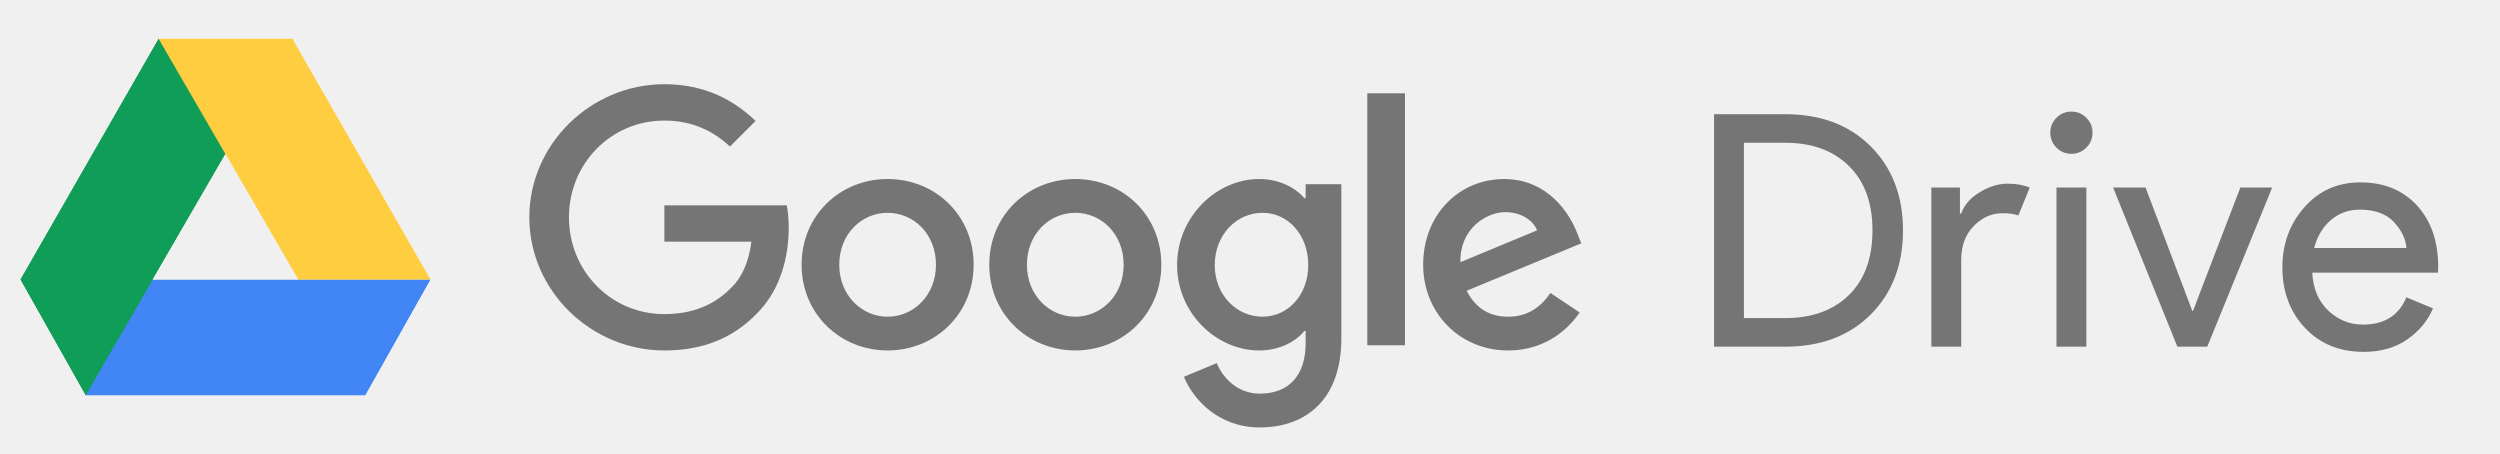
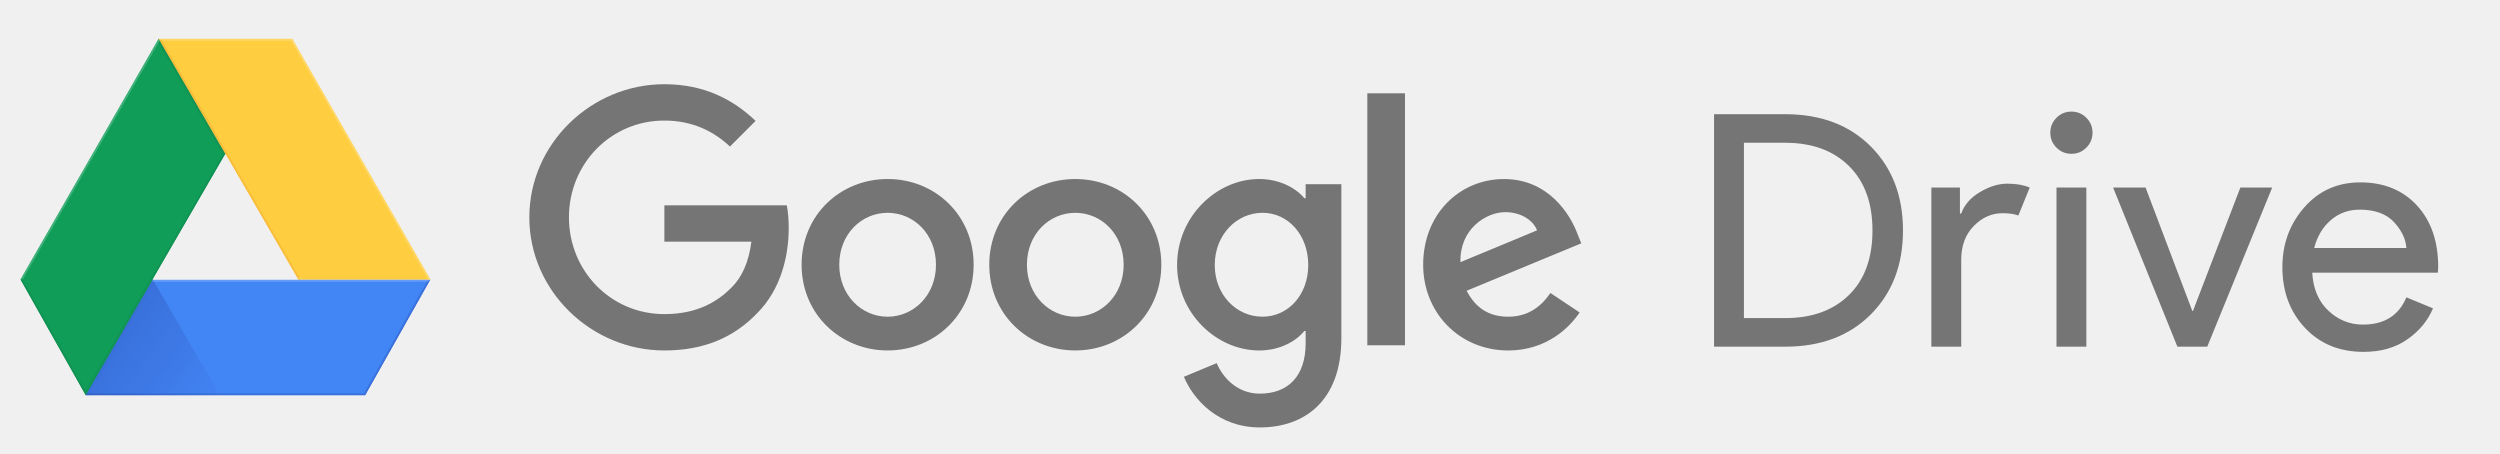
<svg xmlns="http://www.w3.org/2000/svg" xmlns:xlink="http://www.w3.org/1999/xlink" width="2565px" height="465px" version="1.1" viewBox="0 0 2565 465">
  <defs>
    <path id="path-1" d="m279.28 0h-137.42l-141.86 247.25 67.062 119.05h287.02l67.062-119.05-141.86-247.25zm-143.26 247.25 74.546-128.66 74.546 128.66h-149.09z" />
+     <linearGradient id="linearGradient-3" x1="25.31%" x2="100.67%" y1="50.199%" y2="97.589%">
+       <stop stop-color="#1A237E" stop-opacity=".2" offset="0" />
+       <stop stop-color="#1A237E" stop-opacity=".02" offset="1" />
+     </linearGradient>
    <path id="path-4" d="m279.28 0h-137.42l-141.86 247.25 67.062 119.05h287.02l67.062-119.05-141.86-247.25zm-143.26 247.25 74.546-128.66 74.546 128.66h-149.09z" />
    <path id="path-6" d="m279.28 0h-137.42l-141.86 247.25 67.062 119.05h287.02l67.062-119.05-141.86-247.25zm-143.26 247.25 74.546-128.66 74.546 128.66h-149.09z" />
    <path id="path-8" d="m279.28 0h-137.42l-141.86 247.25 67.062 119.05h287.02l67.062-119.05-141.86-247.25zm-143.26 247.25 74.546-128.66 74.546 128.66h-149.09z" />
    <polygon id="path-10" points="0.043 119.05 287.06 119.05 354.12 0 69.005 0" />
    <path id="path-12" d="m279.28 0h-137.42l-141.86 247.25 67.062 119.05h287.02l67.062-119.05-141.86-247.25zm-143.26 247.25 74.546-128.66 74.546 128.66h-149.09z" />
    <polygon id="path-14" points="141.86 0 0 247.25 67.062 366.29 210.57 118.59" />
  </defs>
  <g id="Drive-Lockup---with-gray-Google" fill="none" fill-rule="evenodd">
    <g id="logo_drive_96in128dp" transform="translate(11.564 2.8918)">
      <g transform="translate(9.1552 36.629)">
        <g id="Clipped">
          <mask id="mask-2" fill="white">
            <use xlink:href="#path-1" />
          </mask>
          <g mask="url(#mask-2)">
-             <g transform="translate(67.019 247.25)">
-               <polygon id="Shape" points="0.043 0 0.043 119.05 287.06 119.05 354.12 0" fill="#4285F4" fill-rule="nonzero" />
+             <g transform="translate(67.019 247.25)" fill-rule="nonzero">
+               <polygon id="Shape" points="0.043 0 0.043 119.05 287.06 119.05 354.12 0" fill="#4285F4" />
+               <polygon points="69.005 0 137.99 119.05 0.043 119.05" fill="url(#linearGradient-3)" />
+               <g id="Group">
+                 <polygon points="67.677 2.289 350.21 2.289 350.21 2.289 354.12 0 69.005 0 69.005 0" fill="#fff" fill-opacity=".2" />
+                 <polygon points="350.21 2.289 285.73 116.76 1.37 116.76 0.043 119.05 287.06 119.05 354.12 0" fill="#1A237E" fill-opacity=".2" />
+                 <polygon points="70.332 2.289 69.005 0 0.043 119.05 2.675 119.05" fill="#1A237E" fill-opacity=".05" />
+               </g>
            </g>
          </g>
          <mask id="mask-5" fill="white">
            <use xlink:href="#path-4" />
          </mask>
          <g fill-rule="nonzero" mask="url(#mask-5)">
            <polygon points="141.86 0 0 247.25 67.062 366.29 228.86 87.018" fill="#0F9D58" />
+             <polygon points="141.86 0 143.12 6.753 207.91 118.59 67.085 361.67 2.632 247.25 0 247.25 67.062 366.29 210.57 118.59" fill="#263238" fill-opacity=".1" />
+             <polygon points="2.632 247.25 143.19 2.289 141.86 0 141.86 0 0 247.25" fill="#fff" fill-opacity=".2" />
          </g>
          <mask id="mask-7" fill="white">
            <use xlink:href="#path-6" />
          </mask>
          <g mask="url(#mask-7)">
-             <g transform="translate(141.76)">
-               <polygon points="137.52 0 0.097 0 143.35 247.25 279.38 247.25" fill="#FFCD40" fill-rule="nonzero" />
+             <g transform="translate(141.76)" fill-rule="nonzero">
+               <polygon points="137.52 0 0.097 0 143.35 247.25 279.38 247.25" fill="#FFCD40" />
+               <g>
+                 <polygon points="137.52 0 0.097 0 4.057 2.289 136.19 2.289 276.74 247.25 279.38 247.25" fill="#fff" fill-opacity=".2" />
+                 <polygon points="144.66 244.96 4.057 2.289 4.057 2.289 0.097 0 143.35 247.25" fill="#BF360C" fill-opacity=".1" />
+               </g>
            </g>
          </g>
          <mask id="mask-9" fill="white">
            <use xlink:href="#path-8" />
          </mask>
          <g mask="url(#mask-9)">
            <g transform="translate(67.019 247.25)">
              <mask id="mask-11" fill="white">
                <use xlink:href="#path-10" />
              </mask>
              <g fill="none" fill-rule="evenodd" mask="url(#mask-11)" />
            </g>
          </g>
          <mask id="mask-13" fill="white">
            <use xlink:href="#path-12" />
          </mask>
          <g mask="url(#mask-13)">
            <mask id="mask-15" fill="white">
              <use xlink:href="#path-14" />
            </mask>
            <g mask="url(#mask-15)" />
          </g>
        </g>
      </g>
      <rect id="Rectangle-path" width="439.45" height="439.55" />
    </g>
    <g transform="translate(541.22 85.175)">
      <g transform="translate(0)">
        <g id="XMLID_21_" transform="translate(541.5 177.96) scale(-1 1) rotate(180) translate(-541.5 -177)">
          <g fill="#757575" fill-rule="nonzero">
            <path id="XMLID_165_" d="m1.873 217.14c0 75.294 63.281 136.59 138.56 136.59 41.632 0 71.269-16.318 93.594-37.634l-26.306-26.312c-15.976 14.991-37.625 26.651-67.288 26.651-54.954 0-97.913-44.296-97.913-99.29 0-54.967 42.959-99.29 97.913-99.29 35.647 0 55.943 14.314 68.953 27.327 10.668 10.671 17.642 25.974 20.322 46.977h-89.275v37.321h125.57c1.327-6.663 2.003-14.653 2.003-23.319 0-27.978-7.65-62.619-32.317-87.292-23.99-24.985-54.616-38.31-95.259-38.31-75.276 0-138.56 61.318-138.56 136.59z" />
            <path id="XMLID_79_" d="m369.48 256.46c-48.631 0-88.26-36.983-88.26-87.942 0-50.647 39.629-87.942 88.26-87.942s88.26 37.321 88.26 87.942c0 50.959-39.629 87.942-88.26 87.942zm0-141.27c-26.645 0-49.62 21.992-49.62 53.301 0 31.648 22.976 53.301 49.62 53.301 26.645 0 49.62-21.654 49.62-53.301 0-31.309-22.976-53.301-49.62-53.301z" />
            <path id="XMLID_68_" d="m562.03 256.46c-48.631 0-88.26-36.983-88.26-87.942 0-50.647 39.629-87.942 88.26-87.942s88.26 37.321 88.26 87.942c0 50.959-39.629 87.942-88.26 87.942zm0-141.27c-26.645 0-49.62 21.992-49.62 53.301 0 31.648 22.976 53.301 49.62 53.301 26.645 0 49.62-21.654 49.62-53.301 0-31.309-22.976-53.301-49.62-53.301z" />
            <path id="XMLID_65_" d="m798.37 251.13v-14.314h-1.327c-8.665 10.332-25.318 19.65-46.29 19.65-43.974 0-84.279-38.649-84.279-88.281 0-49.319 40.305-87.63 84.279-87.63 20.972 0 37.625 9.317 46.29 19.988h1.327v-12.649c0-33.652-17.98-51.636-46.966-51.636-23.652 0-38.302 16.995-44.286 31.309l-33.644-14.002c9.653-23.319 35.309-51.974 77.93-51.974 45.301 0 83.602 26.651 83.602 91.612v157.93h-36.636zm-44.286-135.93c-26.645 0-48.97 22.33-48.97 52.963 0 30.971 22.325 53.64 48.97 53.64 26.306 0 46.966-22.643 46.966-53.64-0.026-30.633-20.66-52.963-46.966-52.963z" />
            <polygon id="XMLID_64_" points="900.29 85.886 861.65 85.886 861.65 344.4 900.29 344.4" />
            <path id="XMLID_51_" d="m1006.2 115.19c-19.645 0-33.644 9.005-42.621 26.651l117.58 48.643-4.007 9.994c-7.338 19.65-29.637 55.956-75.276 55.956-45.301 0-82.926-35.656-82.926-87.942 0-49.293 37.313-87.942 87.271-87.942 40.305 0 63.619 24.647 73.272 38.987l-29.975 19.988c-10.018-14.653-23.678-24.334-43.323-24.334zm-3.018 107.28c15.326 0 28.31-7.652 32.629-18.661l-78.607-32.637c-0.989 33.99 26.332 51.297 45.977 51.297z" />
          </g>
          <polygon id="XMLID_50_" points="0 0 1082.4 0 1082.4 353.96 0 353.96" />
        </g>
      </g>
      <path id="Drive" d="m1217.4 270.51v-238.52h72.939c36.636 0 65.945 11.049 87.927 33.147 21.982 22.098 32.973 50.803 32.973 86.115 0 35.312-10.991 64.017-32.973 86.115s-51.291 33.147-87.927 33.147h-72.939zm30.641-29.316h42.298c27.533 0 49.348-7.884 65.446-23.653 16.098-15.768 24.147-37.866 24.147-66.294 0-28.206-8.049-50.248-24.147-66.127-16.098-15.879-37.913-23.819-65.446-23.819h-42.298v179.89zm222.96 29.316h-30.641v-163.24h29.309v26.651h1.332c3.108-8.884 9.492-16.213 19.151-21.987 9.659-5.774 19.04-8.662 28.143-8.662 9.104 0 16.764 1.333 22.981 3.998l-11.657 28.65c-3.997-1.555-9.437-2.332-16.32-2.332-11.102 0-20.927 4.386-29.476 13.159-8.549 8.773-12.823 20.266-12.823 34.479v89.28zm113.05-197.88c-5.995 0-11.102-2.11-15.321-6.33s-6.328-9.328-6.328-15.324 2.109-11.104 6.328-15.324 9.326-6.33 15.321-6.33 11.102 2.11 15.321 6.33c4.219 4.22 6.328 9.328 6.328 15.324s-2.109 11.104-6.328 15.324c-4.219 4.22-9.326 6.33-15.321 6.33zm15.321 197.88h-30.641v-163.24h30.641v163.24zm93.404 0-65.945-163.24h33.306l47.96 126.59h0.666l48.626-126.59h32.64l-66.611 163.24h-30.641zm190.99 5.33c-24.646 0-44.685-8.217-60.117-24.652s-23.147-37.2-23.147-62.296c0-23.764 7.494-44.196 22.481-61.297 14.988-17.101 34.138-25.651 57.452-25.651 24.202 0 43.575 7.884 58.118 23.653 14.544 15.768 21.815 36.867 21.815 63.296l-0.333 5.663h-128.89c0.888 16.435 6.383 29.427 16.486 38.977 10.103 9.55 21.926 14.325 35.471 14.325 21.982 0 36.858-9.328 44.63-27.983l27.311 11.327c-5.329 12.659-14.099 23.264-26.311 31.814-12.212 8.55-27.2 12.826-44.963 12.826zm43.964-106.6c-0.666-9.328-4.94-18.211-12.823-26.651-7.882-8.439-19.595-12.659-35.138-12.659-11.324 0-21.149 3.553-29.476 10.66-8.326 7.107-14.044 16.657-17.152 28.65h94.588z" fill="#757575" />
    </g>
    <rect id="Rectangle" width="2565" height="465" />
  </g>
</svg>
